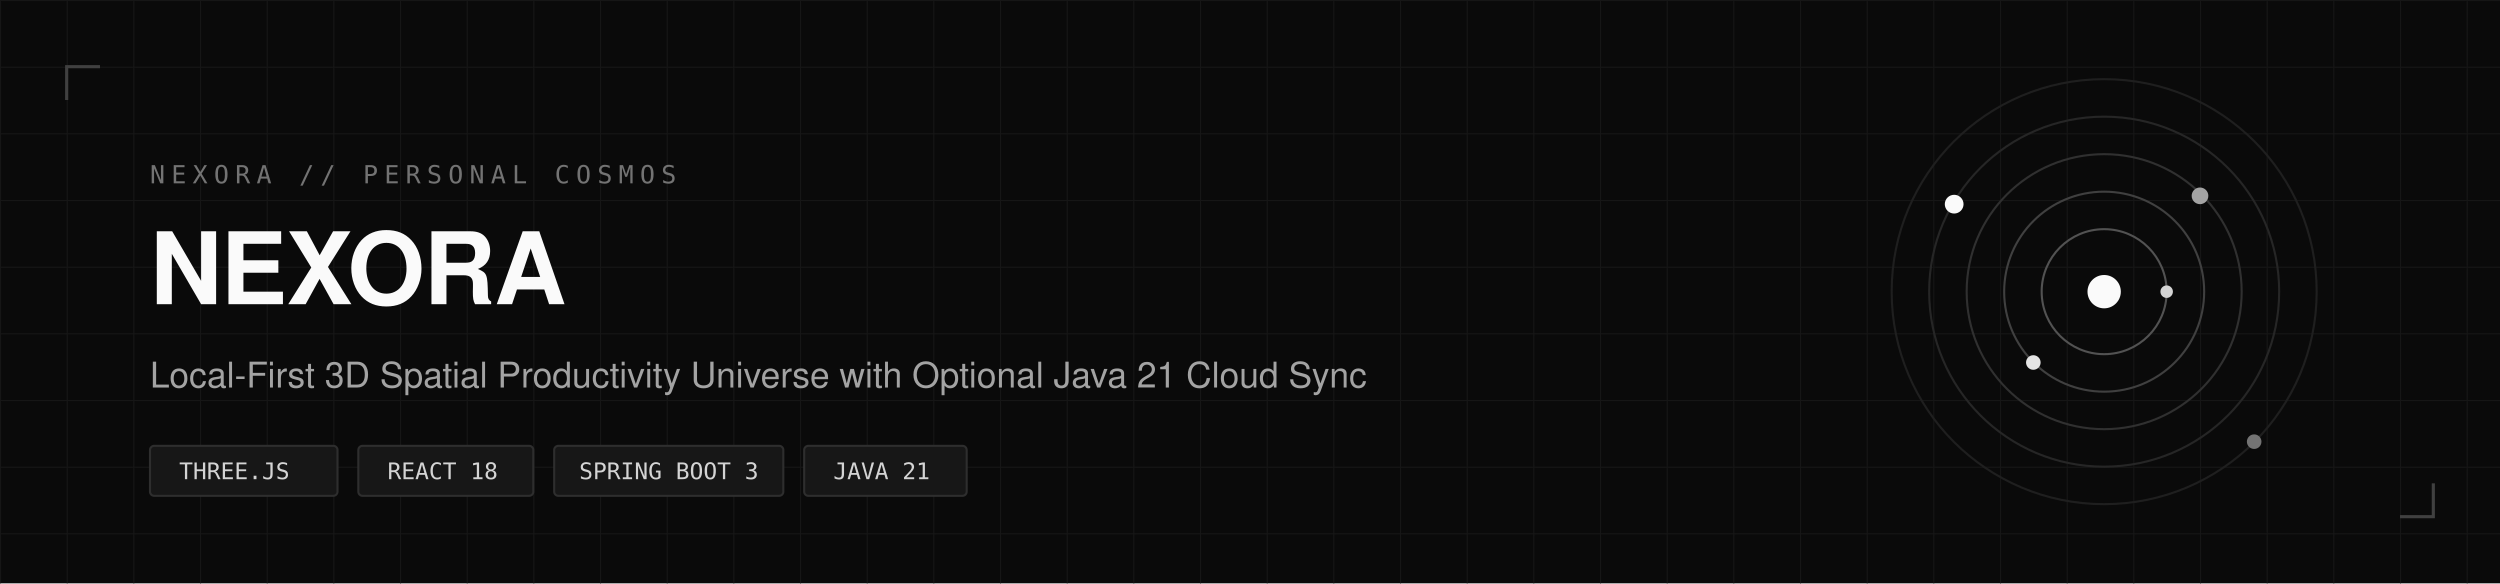
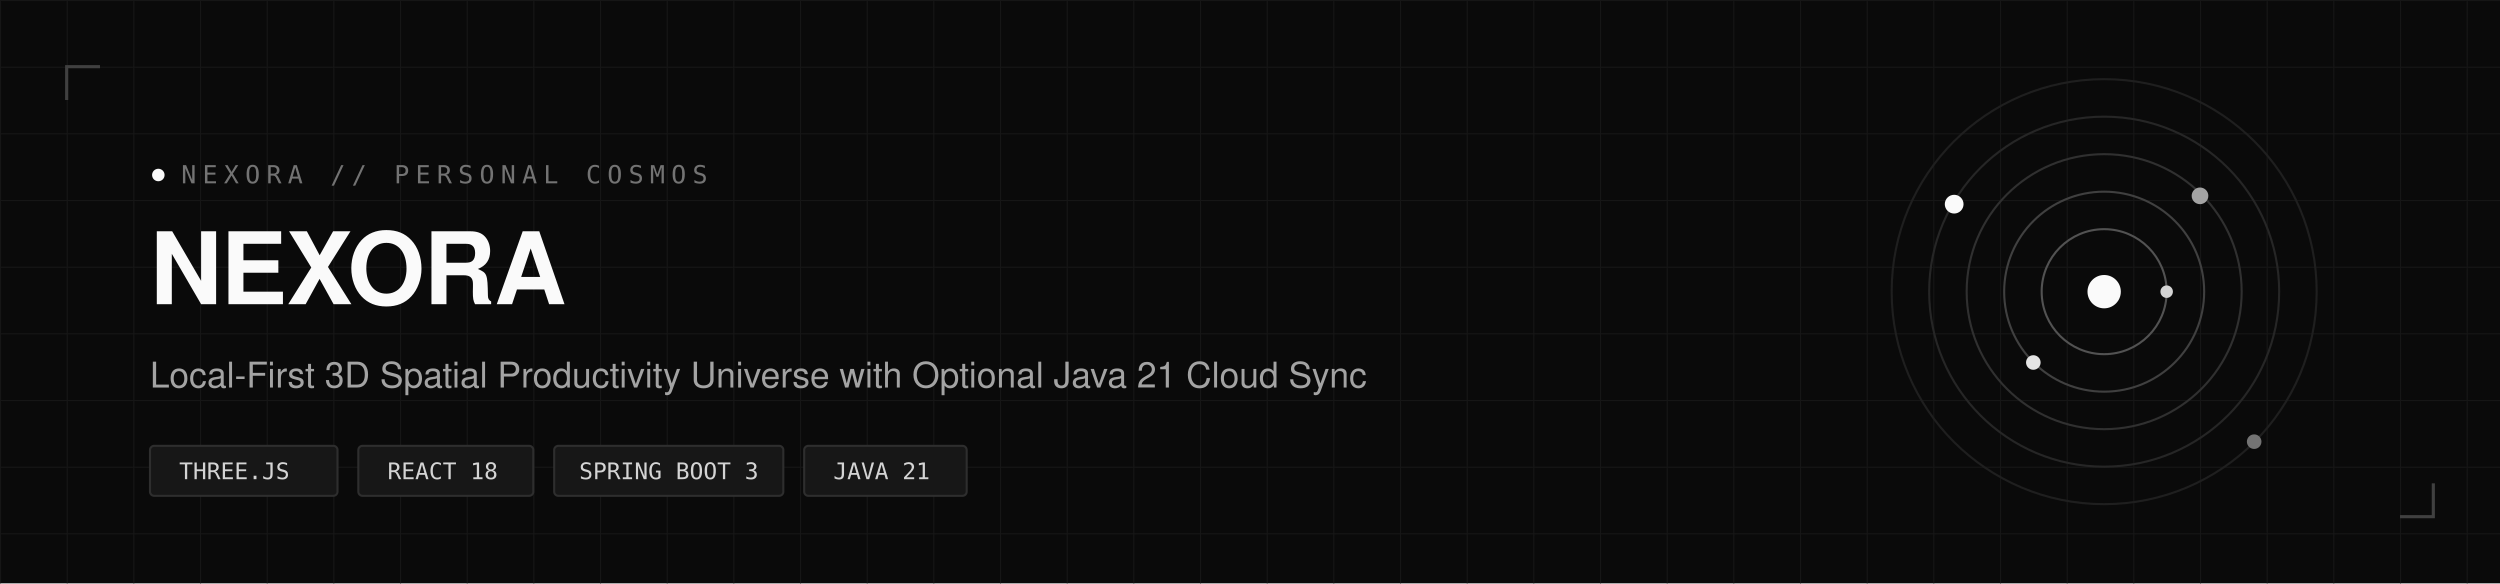
<svg xmlns="http://www.w3.org/2000/svg" viewBox="0 0 1200 280" width="1200" height="280" role="img" aria-label="Nexora — Personal Cosmos 3D Productivity Environment">
  <defs>
    <pattern id="grid-nx" width="32" height="32" patternUnits="userSpaceOnUse">
      <path d="M 32 0 L 0 0 0 32" fill="none" stroke="#161616" stroke-width="1" />
    </pattern>
  </defs>
  <rect width="1200" height="280" fill="#0a0a0a" />
  <rect width="1200" height="280" fill="url(#grid-nx)" />
  <g transform="translate(1010, 140)" fill="none">
    <circle r="102" stroke="#1f1f1f" stroke-width="1" />
    <circle r="84" stroke="#262626" stroke-width="1" />
    <circle r="66" stroke="#303030" stroke-width="1" />
    <circle r="48" stroke="#404040" stroke-width="1" />
    <circle r="30" stroke="#525252" stroke-width="1" />
-     <circle cx="0" cy="0" r="8" fill="#fafafa" />
-     <circle cx="30" cy="0" r="3" fill="#d4d4d4" />
-     <circle cx="-34" cy="34" r="3.5" fill="#e5e5e5" />
-     <circle cx="46" cy="-46" r="4" fill="#a3a3a3" />
-     <circle cx="-72" cy="-42" r="4.5" fill="#fafafa" />
-     <circle cx="72" cy="72" r="3.5" fill="#737373" />
+     <circle cx="0" cy="0" r="8" fill="#fafafa">
+       <animate attributeName="r" values="7;9;7" dur="4s" repeatCount="indefinite" />
+     </circle>
+     <g>
+       <circle cx="30" cy="0" r="3" fill="#d4d4d4" />
+       <animateTransform attributeName="transform" type="rotate" from="0" to="360" dur="12s" repeatCount="indefinite" />
+     </g>
+     <g>
+       <circle cx="-34" cy="34" r="3.5" fill="#e5e5e5" />
+       <animateTransform attributeName="transform" type="rotate" from="45" to="405" dur="18s" repeatCount="indefinite" />
+     </g>
+     <g>
+       <circle cx="46" cy="-46" r="4" fill="#a3a3a3" />
+       <animateTransform attributeName="transform" type="rotate" from="120" to="480" dur="26s" repeatCount="indefinite" />
+     </g>
+     <g>
+       <circle cx="-72" cy="-42" r="4.5" fill="#fafafa" />
+       <animateTransform attributeName="transform" type="rotate" from="210" to="570" dur="36s" repeatCount="indefinite" />
+     </g>
+     <g>
+       <circle cx="72" cy="72" r="3.5" fill="#737373" />
+       <animateTransform attributeName="transform" type="rotate" from="300" to="660" dur="48s" repeatCount="indefinite" />
+     </g>
  </g>
  <path d="M 32 48 L 32 32 L 48 32" fill="none" stroke="#404040" stroke-width="1.5" />
  <path d="M 1168 232 L 1168 248 L 1152 248" fill="none" stroke="#404040" stroke-width="1.5" />
-   <text x="72" y="88" fill="#737373" font-family="ui-monospace, SFMono-Regular, Menlo, Monaco, Consolas, monospace" font-size="12" letter-spacing="3">NEXORA // PERSONAL COSMOS</text>
+   <g transform="translate(72, 80)">
+     <circle cx="4" cy="4" r="3" fill="#fafafa">
+       <animate attributeName="opacity" values="1;0.25;1" dur="2.6s" repeatCount="indefinite" />
+     </circle>
+     <text x="15" y="8" fill="#737373" font-family="ui-monospace, SFMono-Regular, Menlo, Monaco, Consolas, monospace" font-size="12" letter-spacing="3">NEXORA // PERSONAL COSMOS</text>
+   </g>
  <text x="72" y="146" fill="#fafafa" font-family="-apple-system, BlinkMacSystemFont, 'Segoe UI', Helvetica, Arial, sans-serif" font-size="48" font-weight="700" letter-spacing="-0.8">NEXORA</text>
  <text x="72" y="186" fill="#a3a3a3" font-family="-apple-system, BlinkMacSystemFont, 'Segoe UI', Helvetica, Arial, sans-serif" font-size="17">Local-First 3D Spatial Productivity Universe with Optional Java 21 Cloud Sync</text>
  <g transform="translate(72, 214)" font-family="ui-monospace, SFMono-Regular, Menlo, monospace" font-size="11" fill="#d4d4d4">
    <rect x="0" y="0" width="90" height="24" rx="2" fill="#171717" stroke="#2e2e2e" />
    <text x="14" y="16">THREE.JS</text>
    <rect x="100" y="0" width="84" height="24" rx="2" fill="#171717" stroke="#2e2e2e" />
    <text x="114" y="16">REACT 18</text>
    <rect x="194" y="0" width="110" height="24" rx="2" fill="#171717" stroke="#2e2e2e" />
    <text x="206" y="16">SPRING BOOT 3</text>
    <rect x="314" y="0" width="78" height="24" rx="2" fill="#171717" stroke="#2e2e2e" />
    <text x="328" y="16">JAVA 21</text>
  </g>
</svg>
